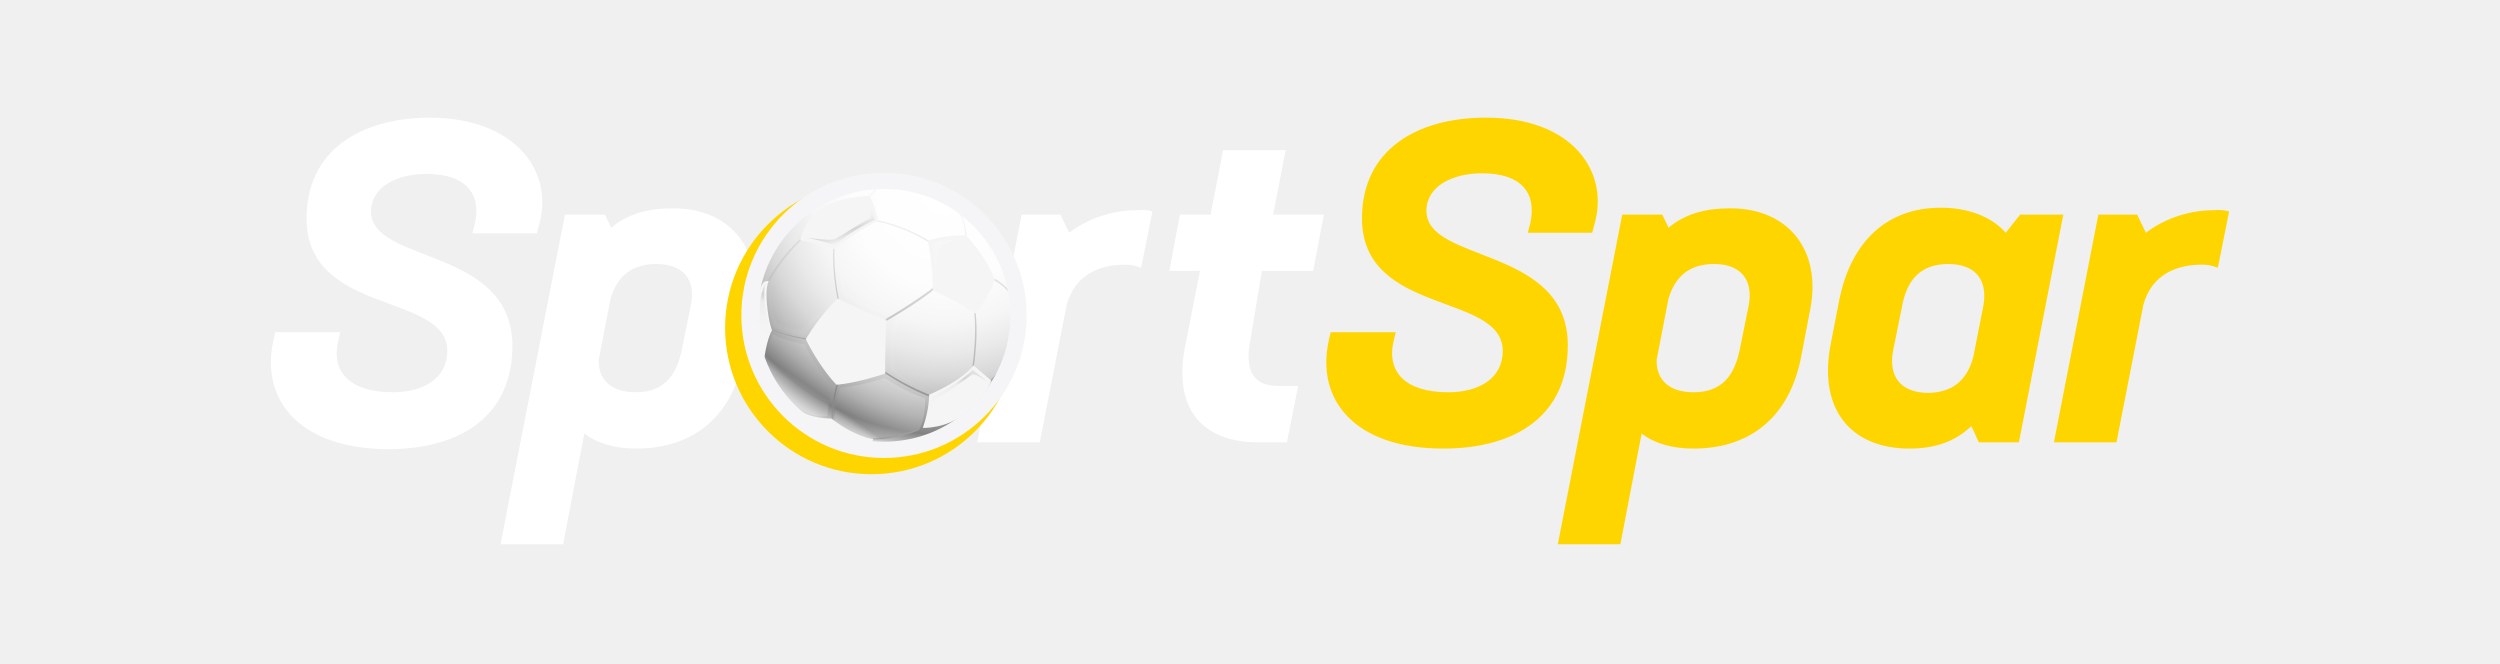
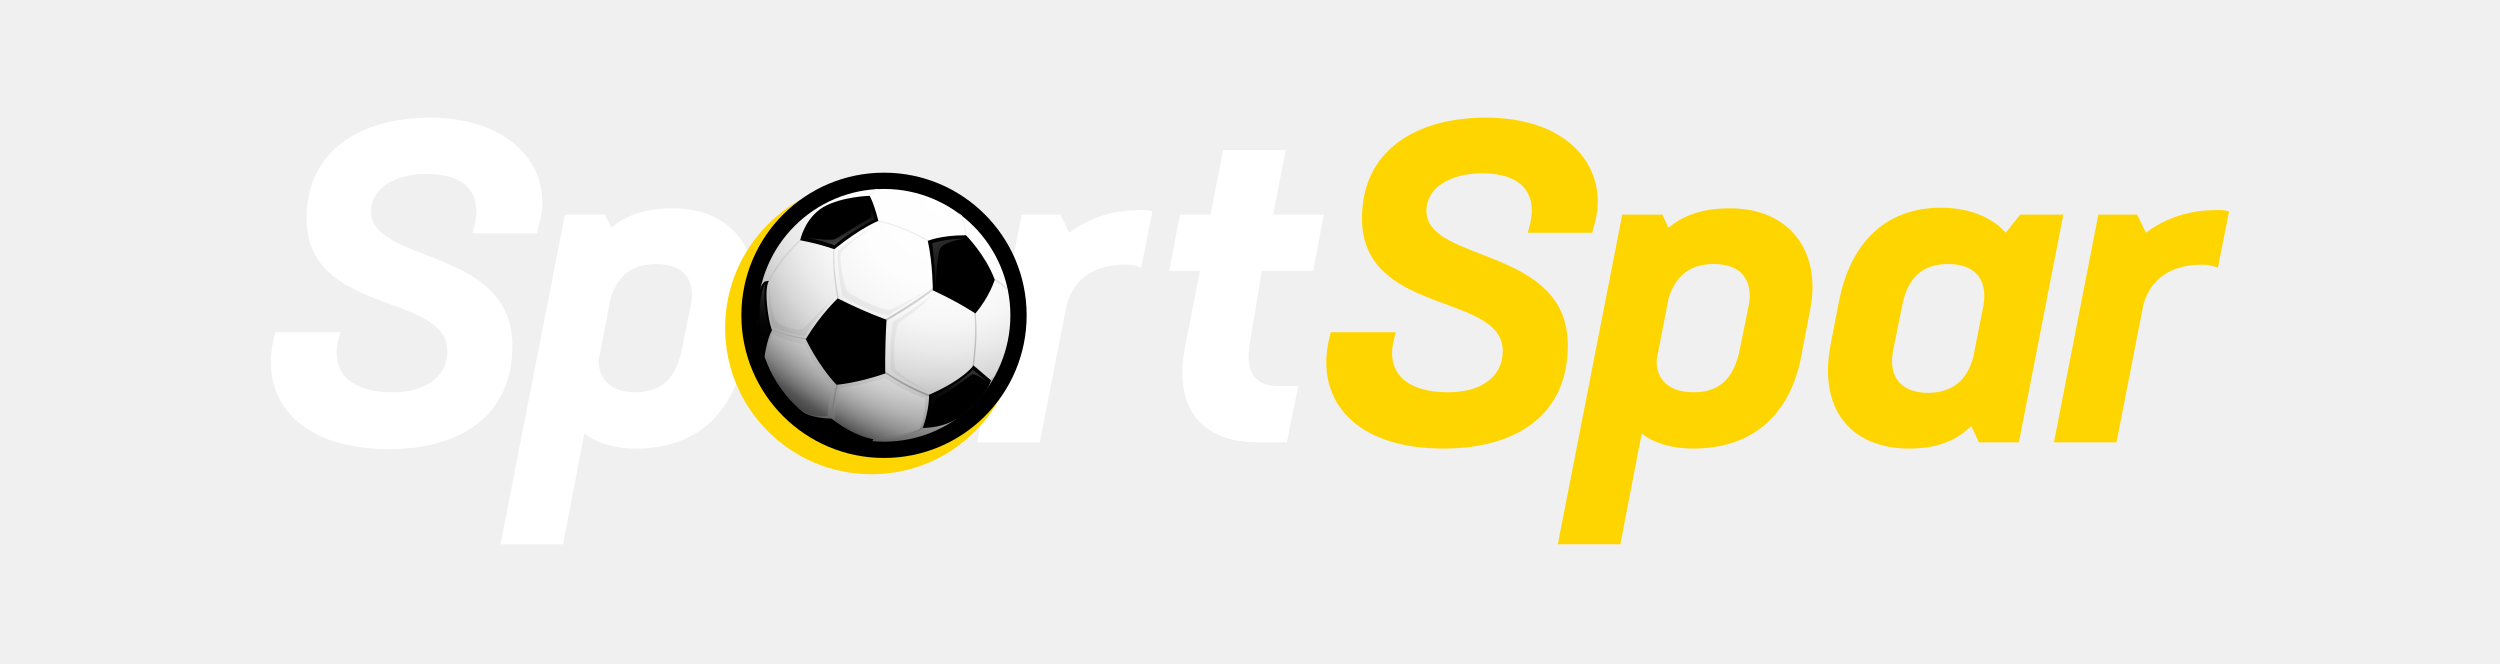
- <svg xmlns="http://www.w3.org/2000/svg" xmlns:xlink="http://www.w3.org/1999/xlink" color="#f5f5f7" fill="#f5f5f7" xml:space="preserve" width="250" height="66.3" viewBox="0 0 300 79.56">
+ <svg xmlns="http://www.w3.org/2000/svg" xmlns:xlink="http://www.w3.org/1999/xlink" xml:space="preserve" width="250" height="66.3" viewBox="0 0 300 79.56">
  <g transform="translate(25 6.682)scale(.75075)">
    <style>.st1{fill:#ffd500}.st10{opacity:5.000000e-02}.st12{opacity:.8}</style>
    <path d="m10.4 45.5.3-1.3h10.4l-.3 1.2c-1.3 5.2 1.9 8.4 8.7 8.4 5 0 8.7-2.3 8.7-6.6 0-9.4-22.5-5.6-22.5-21.2 0-10.9 8.7-16.1 19.8-16.1C49.2 10 55 18.5 53 26.5l-.5 1.9H42.2l.4-1.5c1.1-5-1.6-8-7.7-8-4.8 0-8.9 2.1-8.9 6 0 8.4 22.6 5.6 22.6 21.5 0 11.2-8.3 16.5-19.9 16.5-14.3-.1-20.4-8-18.3-17.4M87 40.8l-1.4 7.3c-1.9 9.9-8.4 14.7-17.2 14.7-3.4 0-6.2-.8-8.3-2.4l-3.4 17.7h-10L57 25.4h6.4l1 2.1c2.6-2.2 5.9-3.1 9.7-3.1 9.5-.1 14.8 6.8 12.9 16.4m-15.4-7.5c-3.9 0-6.2 1.9-7.3 5.5l-1.9 9.8c-.1 3.1 1.9 5.2 5.9 5.2 4.3 0 6.5-2.4 7.4-6.9l1.4-6.9c.9-4.1-1.1-6.7-5.5-6.7m79.3-8.4-1.8 9c-1-.4-1.7-.5-2.5-.5-3.9 0-8 1.4-9.4 6.4l-4.3 22h-10l7.1-36.4h6.2l1.4 2.9c3.3-2.5 7.3-3.6 10.8-3.6 1.1-.1 2 0 2.5.2m15.7 20.3c-1.1 5.4.6 7.6 4.5 7.6h3.1l-1.8 9h-4.6c-8.8 0-13.6-5.2-11.7-15.2l2.4-12.2h-4.9l1.7-9h4.9l2-10.3h10l-2 10.3h8.1l-1.7 9h-8.2z" style="fill:#fff" />
    <path d="m179.1 45.5.3-1.3h10.4l-.3 1.2c-1.3 5.2 1.9 8.4 8.7 8.4 5 0 8.7-2.3 8.7-6.6 0-9.4-22.5-5.6-22.5-21.2 0-10.9 8.7-16.1 19.8-16.1 13.8 0 19.5 8.5 17.5 16.5l-.5 1.9h-10.3l.4-1.5c1.1-5-1.6-8-7.7-8-4.8 0-8.9 2.1-8.9 6 0 8.4 22.6 5.6 22.6 21.5 0 11.2-8.3 16.5-19.9 16.5-14.3 0-20.4-7.9-18.3-17.3m76.9-4.7-1.4 7.3c-1.9 9.9-8.4 14.7-17.2 14.7-3.4 0-6.2-.8-8.3-2.4l-3.4 17.7h-10L226 25.4h6.4l1 2.1c2.6-2.2 5.9-3.1 9.7-3.1 9.5-.1 14.9 6.8 12.9 16.4m-15.3-7.5c-3.9 0-6.2 1.9-7.3 5.5l-1.9 9.8c-.1 3.1 1.9 5.2 5.9 5.2 4.3 0 6.5-2.4 7.4-6.9l1.4-6.9c.8-4.1-1.2-6.7-5.5-6.7m55.8-7.9-7.1 36.4H283l-1.2-2.6c-2.6 2.5-5.8 3.6-9.9 3.6-9.2 0-14.6-6.1-12.6-16.6l1.4-7.2c1.9-9.4 7.7-14.7 16.2-14.7 4.2 0 8 1.3 10.4 4l2.3-2.9zm-14.4 22.8 1.6-8.1c.8-4.2-1.2-6.8-5.6-6.8-4.2 0-6.6 2.3-7.4 6.9l-1.4 6.9c-.8 4.2 1.2 6.8 5.7 6.8 3.8-.1 6.1-2 7.1-5.7M323 24.9l-1.8 9c-1-.4-1.7-.5-2.5-.5-3.9 0-8 1.4-9.4 6.4l-4.3 22h-10l7.1-36.4h6.2l1.4 2.9c3.3-2.5 7.3-3.6 10.8-3.6 1-.1 1.9 0 2.5.2" class="st1" />
    <circle cx="106" cy="43.5" r="23.4" class="st1" />
    <circle cx="108" cy="41.5" r="22.8" />
    <radialGradient id="SVGID_1_" cx="199.171" cy="27.015" r="45.007" gradientTransform="matrix(-1.013 0 0 1.0161 319.502 -5.581)" gradientUnits="userSpaceOnUse">
      <stop offset="0" style="stop-color:#fff" />
      <stop offset=".322" style="stop-color:#fdfdfd" />
      <stop offset=".459" style="stop-color:#f6f6f6" />
      <stop offset=".561" style="stop-color:#e9e9e9" />
      <stop offset=".645" style="stop-color:#d8d8d8" />
      <stop offset=".719" style="stop-color:silver" />
      <stop offset=".785" style="stop-color:#a4a4a4" />
      <stop offset=".846" style="stop-color:#828282" />
-       <stop offset=".902" style="stop-color:#d1d1d1" />
-       <stop offset=".953" style="stop-color:#e2e2e2" />
-       <stop offset="1" style="stop-color:#f5f5f5" />
+       <stop offset=".902" style="stop-color:#5b5b5b" />
+       <stop offset=".953" style="stop-color:#303030" />
+       <stop offset="1" style="stop-color:#000" />
    </radialGradient>
    <circle cx="108" cy="41.5" r="20.2" style="fill:url(#SVGID_1_)" />
    <linearGradient id="SVGID_2_" x1="233.289" x2="218.222" y1="79.523" y2="18.522" gradientTransform="matrix(-1 0 0 1 332 0)" gradientUnits="userSpaceOnUse">
-       <stop offset="0" style="stop-color:#f5f5f5" />
-       <stop offset=".17" style="stop-color:#dedede" />
+       <stop offset="0" style="stop-color:#000" />
+       <stop offset=".17" style="stop-color:#393939" />
      <stop offset=".397" style="stop-color:#7f7f7f" />
      <stop offset=".602" style="stop-color:#b6b6b6" />
      <stop offset=".776" style="stop-color:#dedede" />
      <stop offset=".915" style="stop-color:#f6f6f6" />
      <stop offset="1" style="stop-color:#fff" />
    </linearGradient>
    <path d="M122.4 40.8c0-.1 0-.1.1-.1s.1 0 .1.1c0 0 .6 3.5-.3 9.2 0 .1-.1.1-.1.1-.1 0-.1-.1-.1-.1.8-5.8.3-9.2.3-9.2m-14.2 1.7s-.1 0-.1-.1v-.2c4.3-2.5 7.7-5 7.7-5.1h.2v.2c0 .2-3.4 2.7-7.8 5.2.1 0 0 0 0 0m17.7 8.4c-.2.3-.4.7-.6 1-.1.1-.2.2-.3.2h-.2v-.2c.1.1.5-.3 1.1-1m-5.5-25.4c.8 1.7.8 3.3.8 3.4s-.1.1-.1.1c-.1 0-.1-.1-.1-.1s0-1.9-1-3.7c.1.1.3.2.4.3m5 10.2c0-.1.1-.1.2-.1s1.2.6 2.1 1.6c0 .2.1.3.1.5-.9-1.2-2.3-1.8-2.3-1.8-.1 0-.1-.1-.1-.2m-10.1-5.8q-.15 0 0 0c-.1 0-3.5-2.4-8.4-3.4-.1 0-.1-.1-.1-.1 0-.1.1-.1.1-.1 5 1 8.4 3.4 8.5 3.4s.1.1 0 .2zm-26 6.2c2.3-4.2 5.3-6.8 5.3-6.8h.2v.2s-3 2.6-5.2 6.7l-.1.1h-.1c-.1-.1-.1-.1-.1-.2M108 50.5c0-.1.1-.1.2 0 3.9 2.6 7.2 3.7 7.3 3.8.1 0 .1.1.1.2s-.1.1-.1.1-3.4-1.2-7.3-3.8c-.2-.1-.2-.2-.2-.3m-18-6.8c3.2 1.3 5.8 1.5 5.8 1.5.1 0 .1.1.1.1 0 .1-.1.1-.1.1s-2.6-.3-5.9-1.6c-.1 0-.1-.1-.1-.2.1.1.2.1.2.1m9.9-12.9c0-.1.1-.1.1-.1.1 0 .1.1.1.1s-.3 3.1.7 8.3c0 .1 0 .1-.1.1s-.1 0-.1-.1c-1-5.2-.7-8.3-.7-8.3m.7 21.4c.1 0 .1.1.1.2 0 0-.8 2.3-.9 5.9 0 .1-.1.1-.1.1-.1 0-.1-.1-.1-.1.1-3.7.9-6 .9-6 0-.1 0-.2.1-.1m5.6 9c6.4-.6 8.2-2 8.2-2h.2v.2c-.1.1-1.9 1.4-8.4 2-.1 0-.1 0-.1-.1zm.4-39.9h.4c-.5.4-1.5 1.4-2.1 2.8v-.6c.6-1 1.2-1.7 1.7-2.2" style="opacity:.8;fill:url(#SVGID_2_)" />
    <linearGradient id="SVGID_3_" x1="221.05" x2="229.744" y1="51.093" y2="63.818" gradientTransform="matrix(-1 0 0 1 332 0)" gradientUnits="userSpaceOnUse">
      <stop offset="0" style="stop-color:#fff" />
      <stop offset=".181" style="stop-color:#fcfcfc" />
      <stop offset=".29" style="stop-color:#f4f4f4" />
      <stop offset=".38" style="stop-color:#e6e6e6" />
      <stop offset=".46" style="stop-color:#d1d1d1" />
      <stop offset=".532" style="stop-color:#b7b7b7" />
      <stop offset=".6" style="stop-color:#979797" />
      <stop offset=".664" style="stop-color:#707070" />
-       <stop offset=".725" style="stop-color:#dadada" />
-       <stop offset=".781" style="stop-color:#eeeeee" />
-       <stop offset=".8" style="stop-color:#f5f5f5" />
+       <stop offset=".725" style="stop-color:#444" />
+       <stop offset=".781" style="stop-color:#121212" />
+       <stop offset=".8" style="stop-color:#000" />
    </linearGradient>
    <path d="M114.6 54.8s-3.3-1.1-6.5-3.3c0 0-2.9 1.1-7.1 1.6 0 0-.7 1.5-.9 5.6 0 0 3.4 5.3 13.5 1.1 0 0 1-1.4 1-5" style="opacity:.2;fill:url(#SVGID_3_)" />
    <radialGradient id="SVGID_4_" cx="203.456" cy="27.767" r="34.448" gradientTransform="matrix(-1.013 0 0 1.0161 319.502 -5.581)" gradientUnits="userSpaceOnUse">
-       <stop offset="0" style="stop-color:#f5f5f5" />
-       <stop offset=".09" style="stop-color:#f5f5f5" />
-       <stop offset="1" style="stop-color:#f5f5f5" />
+       <stop offset="0" style="stop-color:#000" />
+       <stop offset=".09" style="stop-color:#000" />
+       <stop offset="1" style="stop-color:#000" />
    </radialGradient>
    <path d="M115.8 37.5s0-4.3-.8-7.9c0 0 2-.9 6.1-.9 0 0 3.1 3.1 4.6 7.1 0 0-.8 2.7-3.1 5.4 0 0-2.5-1.7-6.8-3.7m-.6 16.7c5.7-2.5 7.1-4.7 7.1-4.7l2.8 2.4s-.3 2-4.5 5.5c-2.7 2.2-6.4 2.1-6.4 2.1 1.1-3.1 1-5.3 1-5.3M94.6 29.5s.7-3.5 3.7-5.3c3-1.7 7.4-1.8 7.4-1.8s.6.9 1.4 4c0 0-2.8 1.1-7 4.5-.1.1-1.8-.7-5.5-1.4m5.8 23.1c-3-3.2-4.9-7.3-4.9-7.3 2.4-4 5.1-6.5 5.1-6.5 4.6 2.3 7.8 3.4 7.8 3.4-.3 5.3-.2 8.6-.2 8.6-4.7 1.6-7.8 1.8-7.8 1.8m-.8 5.4c3.8 3 6.7 3.3 6.7 3.3s-.1.3-.3.4-1.4.4-6-1.3c-4.5-1.7-5.7-3.9-5.7-3.9 1.9 1.6 5.3 1.5 5.3 1.5M88.8 36.2c.2-.2.8-.2.8-.2s-.6.8-.3 3.8.8 4.1.8 4.1-.7 1-1.2 4.2c0 0-1-.7-1.2-6.1-.2-4.2.8-5.5 1.1-5.8" style="fill:url(#SVGID_4_)" />
    <linearGradient id="SVGID_5_" x1="230.612" x2="231.786" y1="30.107" y2="25.404" gradientTransform="matrix(-1 0 0 1 332 0)" gradientUnits="userSpaceOnUse">
      <stop offset="0" style="stop-color:#fff" />
      <stop offset=".17" style="stop-color:#c6c6c6" />
      <stop offset=".397" style="stop-color:gray" />
-       <stop offset=".602" style="stop-color:#d8d8d8" />
-       <stop offset=".776" style="stop-color:#e8e8e8" />
-       <stop offset=".915" style="stop-color:#f1f1f1" />
-       <stop offset="1" style="stop-color:#f5f5f5" />
+       <stop offset=".602" style="stop-color:#494949" />
+       <stop offset=".776" style="stop-color:#212121" />
+       <stop offset=".915" style="stop-color:#090909" />
+       <stop offset="1" style="stop-color:#000" />
    </linearGradient>
    <path d="M105.5 22.8s.5.9 1 3.4c0 0-3.8 1.8-6.4 4.1 0 0-2.3-.9-5.1-1.3 0 0 4.5.7 5.2.3 1.5-.8 3.1-2 5.5-3.3.5-.2-.2-3.2-.2-3.2" style="opacity:.28;fill:url(#SVGID_5_)" />
    <linearGradient id="SVGID_6_" x1="215.997" x2="209.345" y1="28.449" y2="40.554" gradientTransform="matrix(-1 0 0 1 332 0)" gradientUnits="userSpaceOnUse">
      <stop offset="0" style="stop-color:#fff" />
-       <stop offset=".7" style="stop-color:#f5f5f5" />
+       <stop offset=".7" style="stop-color:#000" />
    </linearGradient>
    <path d="M121 29.2s-3.5.1-5.3.8c0 0 .4 2.4.5 7.1 0 0 .3-5.5.8-6.3.6-1.1 4-1.6 4-1.6" style="opacity:.2;fill:url(#SVGID_6_)" />
    <linearGradient id="SVGID_7_" x1="209.286" x2="218.596" y1="48.67" y2="65.277" gradientTransform="matrix(-1 0 0 1 332 0)" gradientUnits="userSpaceOnUse">
      <stop offset="0" style="stop-color:#fff" />
      <stop offset=".044" style="stop-color:#dadada" />
      <stop offset=".112" style="stop-color:#a7a7a7" />
      <stop offset=".183" style="stop-color:#7b7b7b" />
-       <stop offset=".257" style="stop-color:#d3d3d3" />
-       <stop offset=".333" style="stop-color:#dfdfdf" />
-       <stop offset=".411" style="stop-color:#e9e9e9" />
-       <stop offset=".495" style="stop-color:#f0f0f0" />
-       <stop offset=".586" style="stop-color:#f4f4f4" />
-       <stop offset=".7" style="stop-color:#f5f5f5" />
+       <stop offset=".257" style="stop-color:#555" />
+       <stop offset=".333" style="stop-color:#363636" />
+       <stop offset=".411" style="stop-color:#1e1e1e" />
+       <stop offset=".495" style="stop-color:#0d0d0d" />
+       <stop offset=".586" style="stop-color:#030303" />
+       <stop offset=".7" style="stop-color:#000" />
    </linearGradient>
    <path d="M124.6 52.2s-.9-.8-2.4-2c0 0-2.2 2.3-6.6 4.3 0 0 0 1.6-.9 4.7 0 0 1.4-4.3 1.7-4.4 1.9-1.1 3.7-2.4 5.6-3.8.5-.4 2.6 1.2 2.6 1.2" style="opacity:.28;fill:url(#SVGID_7_)" />
    <linearGradient id="SVGID_8_" x1="241.748" x2="244.104" y1="35.543" y2="46.23" gradientTransform="matrix(-1 0 0 1 332 0)" gradientUnits="userSpaceOnUse">
      <stop offset="0" style="stop-color:#fff" />
      <stop offset=".063" style="stop-color:#dadada" />
      <stop offset=".16" style="stop-color:#a7a7a7" />
      <stop offset=".262" style="stop-color:#7b7b7b" />
-       <stop offset=".367" style="stop-color:#d3d3d3" />
-       <stop offset=".475" style="stop-color:#dfdfdf" />
-       <stop offset=".588" style="stop-color:#e9e9e9" />
-       <stop offset=".707" style="stop-color:#f0f0f0" />
-       <stop offset=".838" style="stop-color:#f4f4f4" />
-       <stop offset="1" style="stop-color:#f5f5f5" />
+       <stop offset=".367" style="stop-color:#555" />
+       <stop offset=".475" style="stop-color:#363636" />
+       <stop offset=".588" style="stop-color:#1e1e1e" />
+       <stop offset=".707" style="stop-color:#0d0d0d" />
+       <stop offset=".838" style="stop-color:#030303" />
+       <stop offset="1" style="stop-color:#000" />
    </linearGradient>
    <path d="M89 36.4s-.6 2.8.7 7.3c0 0-.9 1.8-1 3.6 0 0-1.5-7.4.3-10.9" style="opacity:.28;fill:url(#SVGID_8_)" />
    <path d="M115.1 53.6s-3.1-1-6-3.3c0 0-.3-3.6.3-7.8 0 0 3.7-2.1 6.4-4.4 0 0-1.8 2.2-5.2 4.4-1.1.7-1.2 7.2-.7 7.7 1.7 1.8 5.2 3.4 5.2 3.4" class="st10" />
    <linearGradient id="SVGID_9_" x1="231.083" x2="241.178" y1="41.79" y2="56.567" gradientTransform="matrix(-1 0 0 1 332 0)" gradientUnits="userSpaceOnUse">
      <stop offset="0" style="stop-color:#fff" />
      <stop offset=".181" style="stop-color:#fcfcfc" />
      <stop offset=".29" style="stop-color:#f4f4f4" />
      <stop offset=".38" style="stop-color:#e6e6e6" />
      <stop offset=".46" style="stop-color:#d1d1d1" />
      <stop offset=".532" style="stop-color:#b7b7b7" />
      <stop offset=".6" style="stop-color:#979797" />
      <stop offset=".664" style="stop-color:#707070" />
-       <stop offset=".725" style="stop-color:#dadada" />
-       <stop offset=".781" style="stop-color:#eeeeee" />
-       <stop offset=".8" style="stop-color:#f5f5f5" />
+       <stop offset=".725" style="stop-color:#444" />
+       <stop offset=".781" style="stop-color:#121212" />
+       <stop offset=".8" style="stop-color:#000" />
    </linearGradient>
    <path d="M90.2 44.5c2.8 1.4 5.1 1.6 5.1 1.6 1.8 3.9 4.4 6.7 4.4 6.7-.8 3.7-.7 4.8-.7 4.8-1.6.2-3.2-.2-4.5-1.1-2.4-2.1-4.2-4.8-5.4-7.9.4-2.6 1.1-4.1 1.1-4.1" style="opacity:.2;fill:url(#SVGID_9_)" />
    <path d="M99.9 38.9s-2 2-4.6 5.9c0 0-3.2-.4-5-1.5 0 0-.9-1.9-.6-6.8 0 0 .1 5.2 1.3 6.2.8.6 3.5 1.5 4.2.8 3-3.2 4.7-4.6 4.7-4.6m15.5-1.7s-3.3 2.1-6.7 4.3c0 0-3.4-.5-7.3-3.1 0 0-.9-3.4-.8-7.2 0 0 3.3-2.7 6.3-4.3 0 0-5.5 3.7-5.8 4.7-.3 1.1.6 5.6 1 6.1s5.7 3.2 6.8 2.9c1.1-.2 6.5-3.4 6.5-3.4" class="st10" />
    <g class="st12">
      <defs>
        <path id="SVGID_10_" d="M88.4 36.7c2-8.4 9.3-14.8 18.2-15.4h1.4c4.5 0 8.6 1.5 11.9 3.9.2.1.3.2.5.4 4.7 3.7 7.8 9.5 7.8 16 0 3.6-.9 7-2.6 9.9-.3.5-.5.9-.8 1.4-.5.9-1.6 2.5-4.2 4.7-.5.4-1 .7-1.5 1-3.2 2.1-7 3.3-11.1 3.3-.6 0-1.3 0-1.9-.1l-.1.1c-.2.1-1.4.4-6-1.3-4.5-1.7-5.7-3.9-5.7-3.9l-.3-.3-.1-.1-.3-.3-.1-.1-.3-.3-.1-.1c-.1-.1-.2-.3-.3-.4-.3-.3-.5-.6-.7-.9 0 0 0-.1-.1-.1-.1-.1-.2-.3-.3-.4 0 0 0-.1-.1-.1-.1-.1-.2-.3-.3-.4-.2-.3-.4-.7-.6-1-.1-.2-.2-.3-.3-.5-.4-.7-.7-1.4-1-2.2-.1-.4-.3-.7-.4-1.1 0 0-1-.7-1.2-6.1-.2-3.3.2-4.8.6-5.6" class="st12" />
      </defs>
      <clipPath id="SVGID_11_">
        <use xlink:href="#SVGID_10_" style="overflow:visible" />
      </clipPath>
    </g>
  </g>
</svg>
